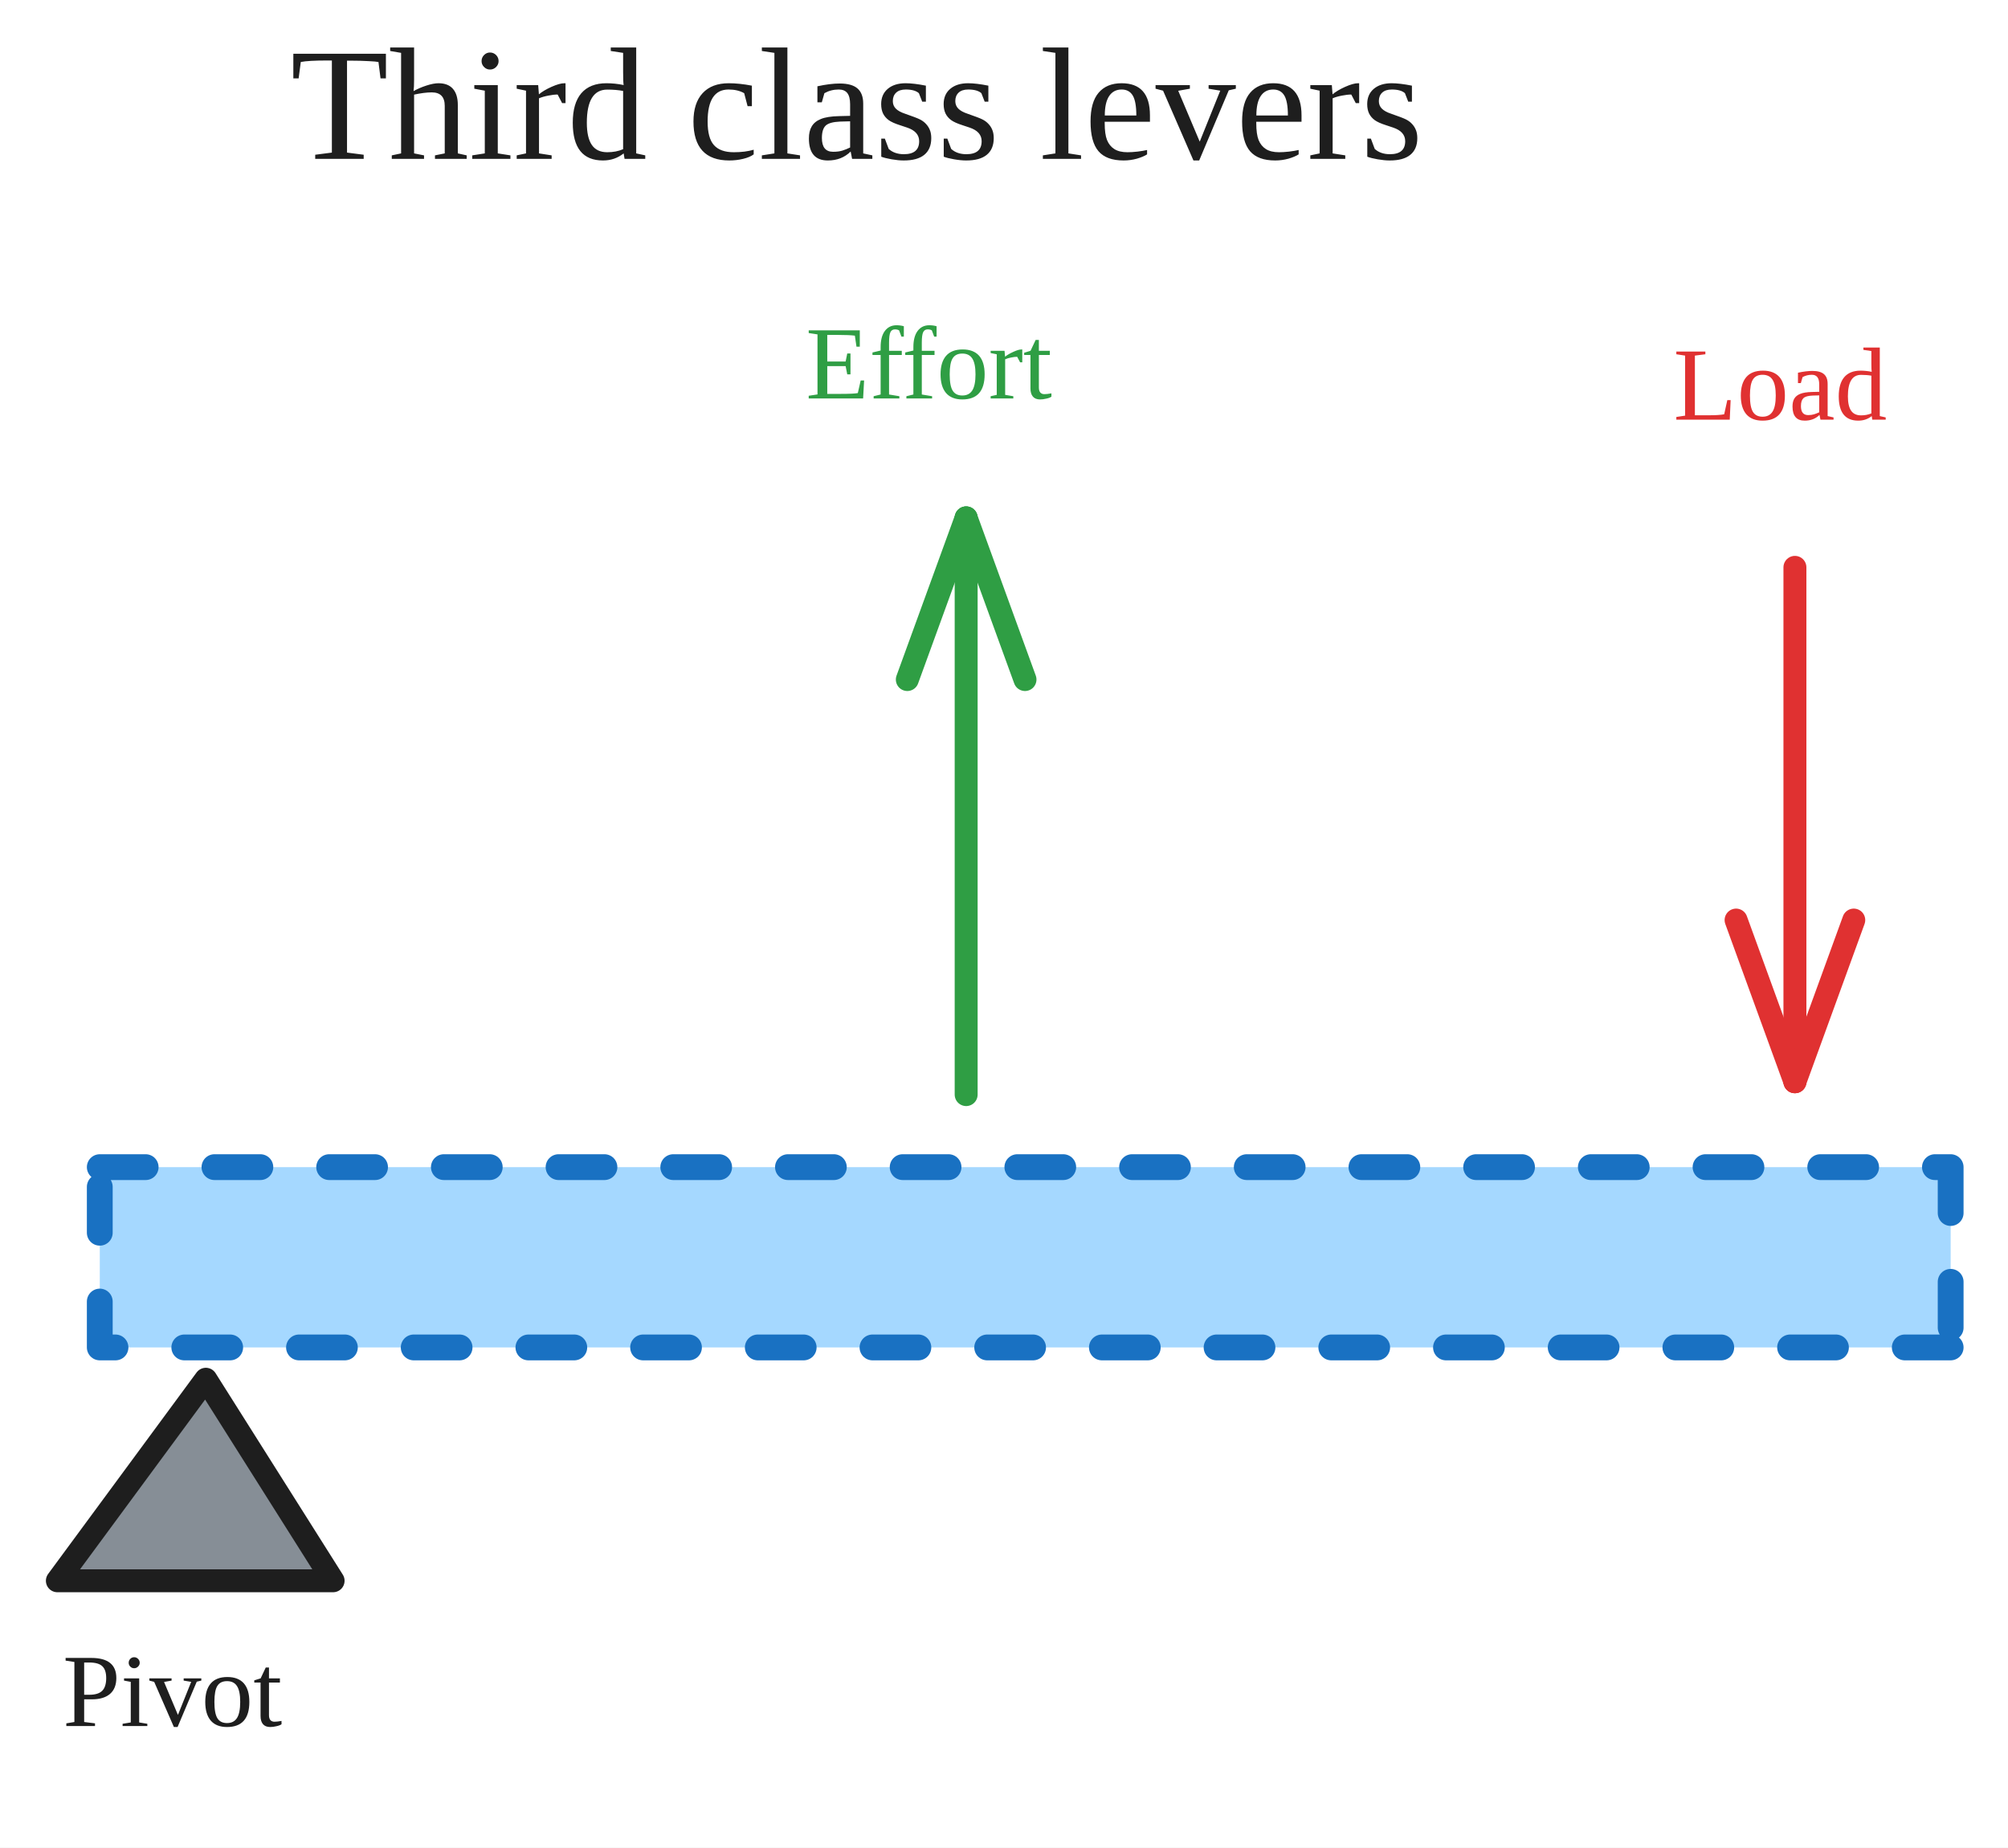
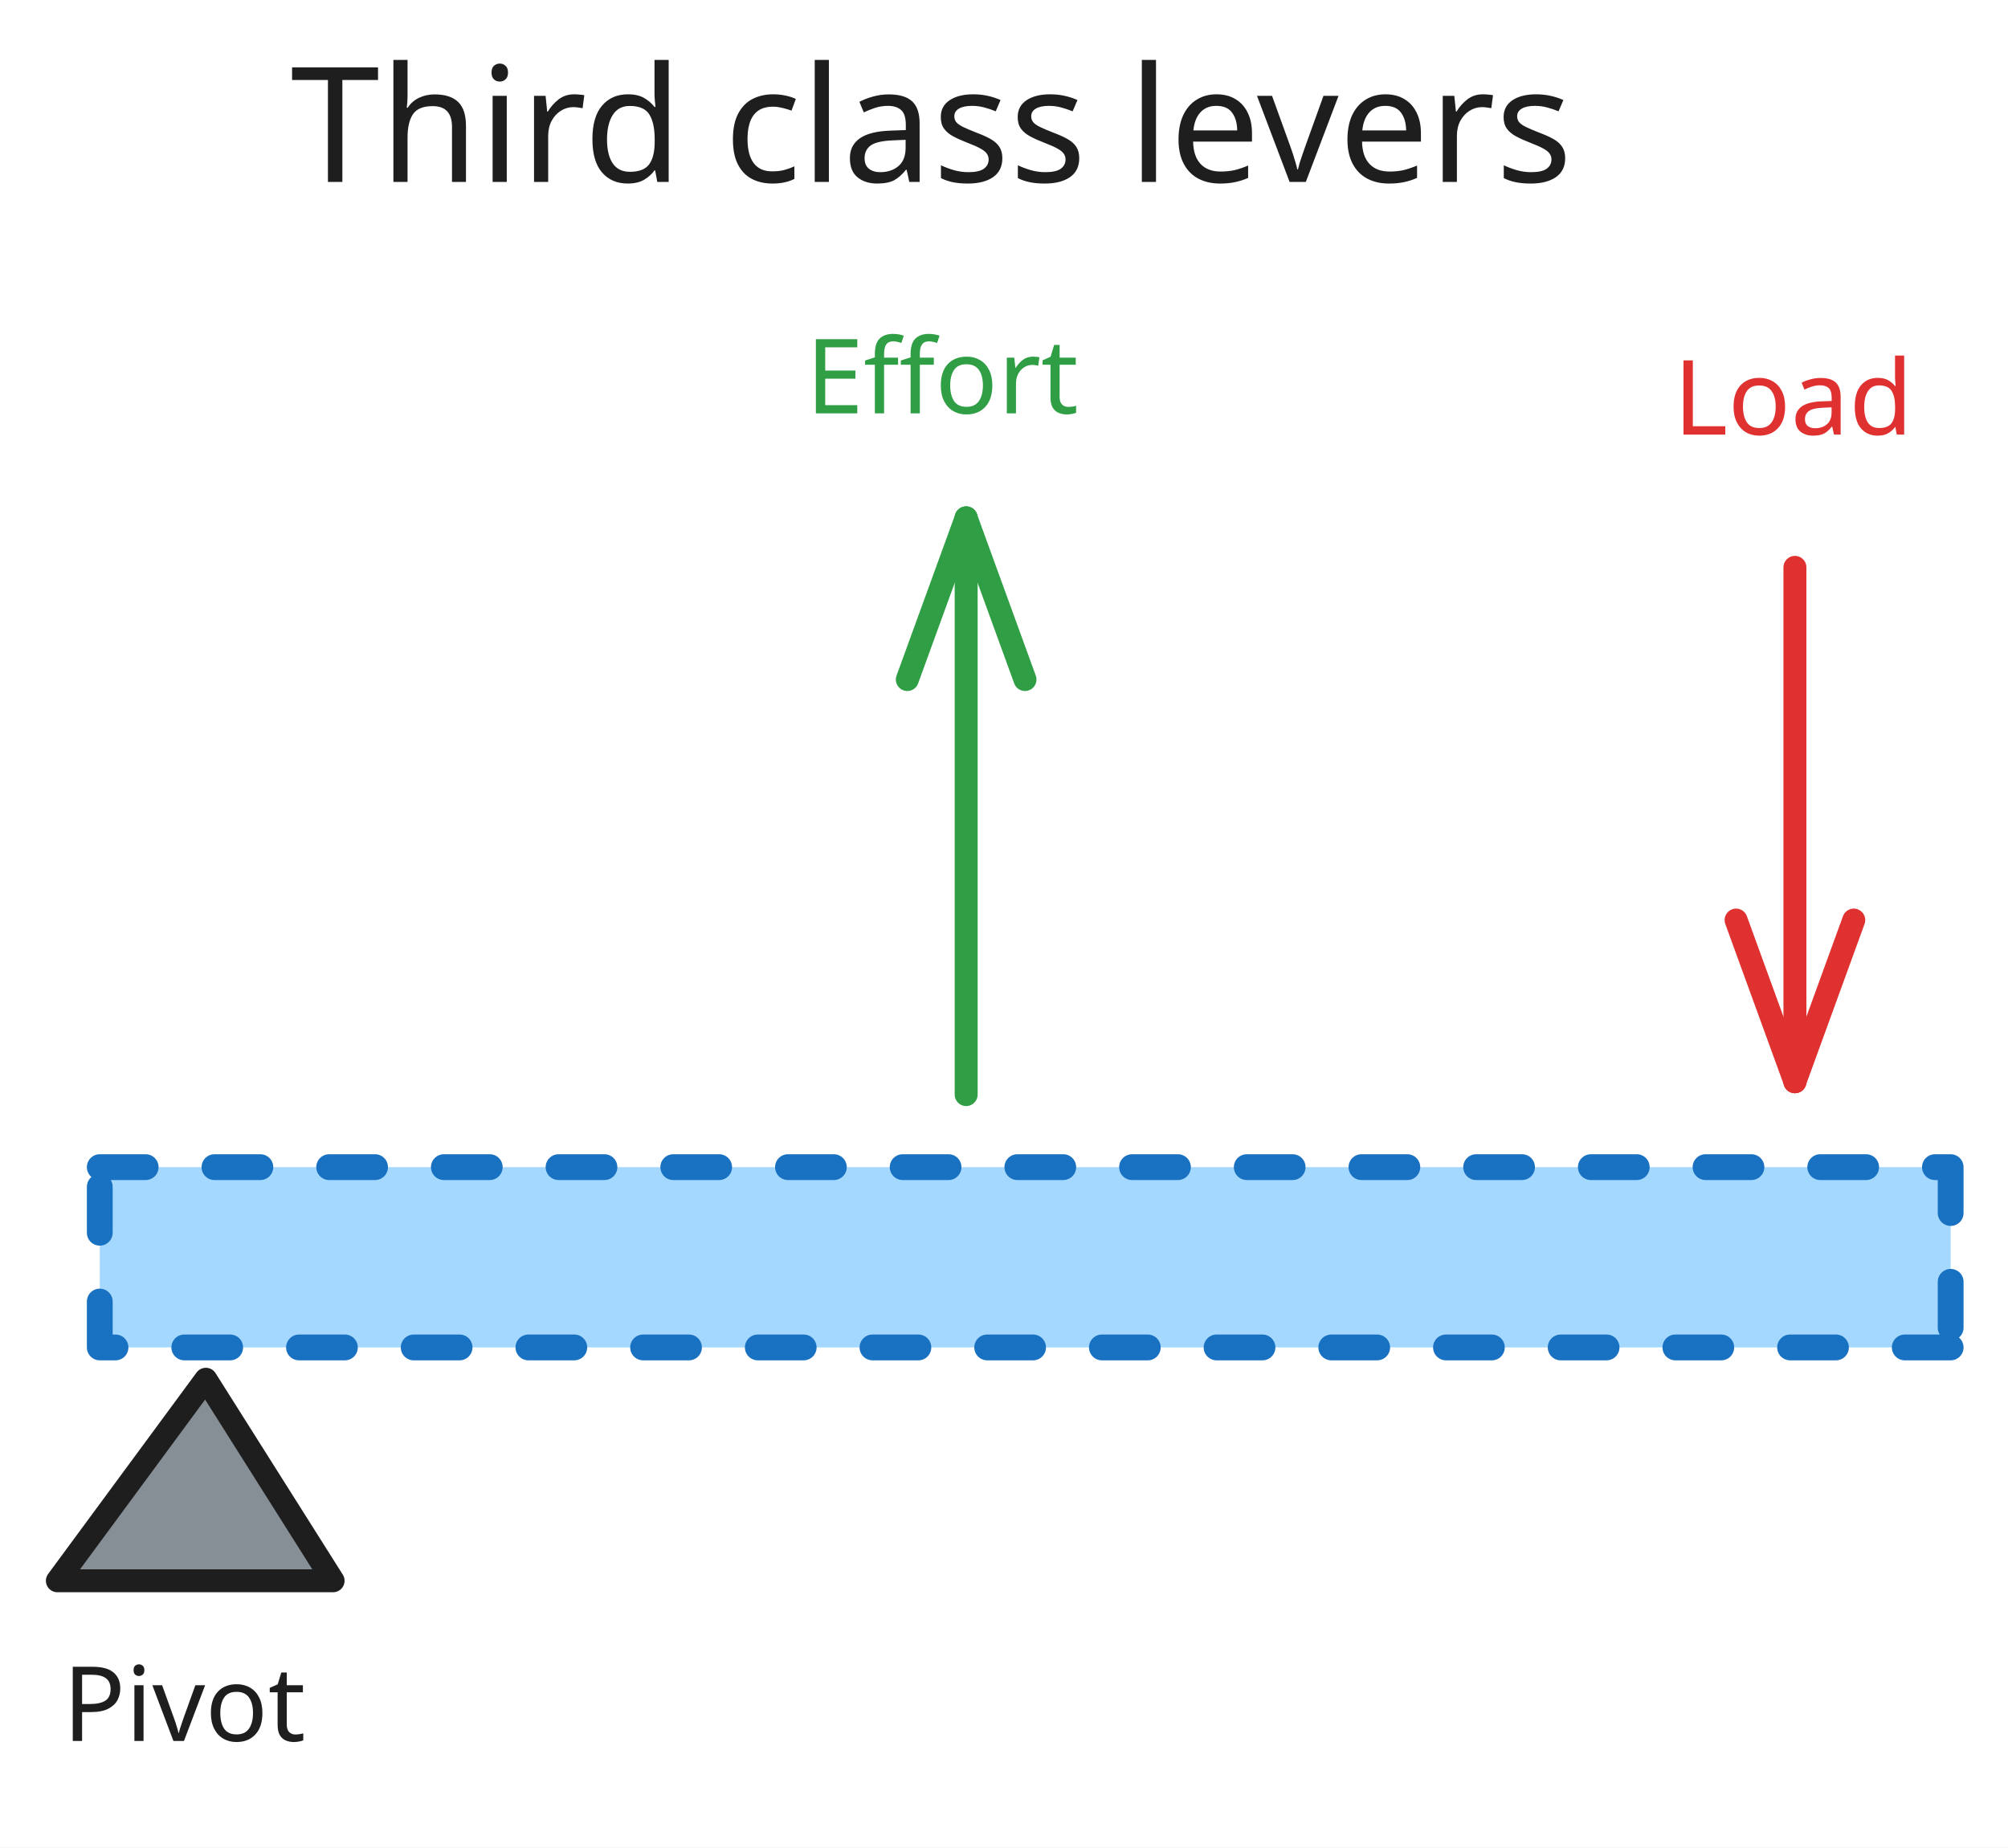
<svg xmlns="http://www.w3.org/2000/svg" version="1.1" viewBox="0 0 350.137 322.192" width="350.137" height="322.192">
  
-   eyJ2ZXJzaW9uIjoiMSIsImVuY29kaW5nIjoiYnN0cmluZyIsImNvbXByZXNzZWQiOnRydWUsImVuY29kZWQiOiJ4nO1Z60/bSFx1MDAxMP/OX1x1MDAxMeW+Ntt9PyqdTrxcbr1y0JZcdTAwMDLlTlVl7E1icOzUXlxiUPG/39ikWcch5dGUUt0lUlx1MDAxMu/sY3bm95ud2XxZarXa7mJo2y9abXtcdTAwMWVcdTAwMDZJXHUwMDFj5cGo/axsP7N5XHUwMDExZymIaPVcXGSneVj17Ds3LF48fz5cYvJcdTAwMTPrhklcdTAwMTBadFx1MDAxNlx1MDAxN6dBUrjTKM5QmFxynsfOXHUwMDBlij/Kz+1gYH9cdTAwMWZmg8jlyC/SsVHssvx6LZvYgU1dXHUwMDAxs/9cdTAwMDPPrdaX6rOmXW5DXHUwMDE3pL3EVlx1MDAwMyqRV5BcYmaazdtZWmmrXGbmWmOqJ1x1MDAxZOJiXHLWczZcdTAwMDJpXHUwMDE3dLZeUja1z0dav8H7XHUwMDE3cvXT9srn1bXo9cEm9ct24yTZdVx1MDAxN0mlVpHBbryscHl2Ylx1MDAwZuLI9UHKXHUwMDFi7ZNRUVD0bW1Ynp32+qktyv3jSWs2XGbC2F2U+8O+9dpcYvV+5/DENEWMXHUwMDFhxrjSilx0jP3a5Vx1MDAwNIxcdGSYophLQbVgrKHZapaAK0Cz34hRJKzt9ihcYk96oF9cdTAwMWH5PoGIdLfr+4zG+2WUXCLFXGaTSmCqqGReib6Ne31X9iGIc1wihVx1MDAxMuBcdTAwMThJa4rYyiGEaMKpoIRMJOXyw1dRXHUwMDA1jo/eXHI5wOpVOSQ9TZK6KdNobMopwVEpWK/hzE91OoyCazhcdTAwMTBFXHJh2mChiJzIkzg9aU6XZOGJR1DVevXsZujC8Fx1MDAxYlFcdTAwMGJcdTAwMGWZXHUwMDA3WkJcdTAwMDSYgVx1MDAxOMrvjNq1orDbO3t76eWnzsWRJOv6cq+/UNQ2Rn0/aDnGSFPOqeJcdTAwMWFcdTAwMWLY8jRmXHUwMDE1RYZcdTAwMDKeMGbGXHUwMDAwaOdj1pbvb2NWS22NnMUs11xia0U5aMuoXCL6JshcbkQ4lkpcdTAwMTKilFx1MDAxMmJcdTAwMDaylDHKXGJcdTAwMDD6V4JszZpB7lbiNIrTXnOITaM5kiQo3Go2XHUwMDE4xFx1MDAwZdR4k8Wpa/ao5l3O82zUt8HMpmHmubJhOZ0/XHUwMDBiypf/1fIgqlx1MDAxZSa/Pz67sXeHXG6kXHIj1CiFjaHMiPr4pnNvm1x1MDAwZUJcdTAwMWMxnFx1MDAxMHA6pcpwrr5ntnlbWap/z4srQWm/XHUwMDFij0NM5kdcdTAwMTamOJyHUt79PFxmR5evNunxXzudUFx1MDAxY67vbX2W7/7uPu3IXHUwMDAyJ1x1MDAxY+KYMKwlXHUwMDExcP57zlaRhTJEQVwiwVxmwlx1MDAwMHfmh1x1MDAxNto1lvOHhVx1MDAxNq/SJJSA5khIhWFdSqhcdTAwMTSczlx1MDAwNFx1MDAxMzjDXHUwMDA1hH+Pq4dcdTAwMDeTL1x1MDAxM0B9xVxmXHUwMDFkt1xc/Vx1MDAxN2NMkzBcdTAwMGJccjNTvTuzfl5cdTAwMTS3tZqb6Vx1MDAxMlx1MDAwZciBVPdcdTAwMWXU3j34s+hcdTAwMWTs7G8tv9yIjt32h+PNjcOnTW2pXHUwMDE0KsHIjcCGSu3NUY6Hc1x1MDAxODFOtVx1MDAxMoyAJUQtp2hS22JGXHUwMDE4WVx1MDAxOLW1QVxuXHUwMDEzYoyQTFx1MDAxOUFqXHUwMDE2uWa2lJDwKZD+T+xfltgzTr4nrZ09dzexWknZbJ2wmnJcdTAwMDY5XHUwMDA1xf5AuI3VO1x1MDAxZtZcXFx1MDAxMMedtb2tw2yd2OMk61x1MDAxN0+c1UJcIlx1MDAwNbUn1LFKXHUwMDFhwONcdTAwMTSrIeNCXHUwMDEwRo1gmnEjdVOvxZCal1mBlkxQwcra1OswITlkf6Ap5E9cdTAwMDLUIKDMTDEgSjWh9PWCx65cdTAwMDU45DvSaG/fe9C5m6VuN76scKfB5IJcdTAwMTismZGGQ00/1etlMIiTyjeT5lxu3GDgrSyoYaNsXU7iXlqVwrY7jX9cdTAwMTeHQTJcdTAwMTG7bOilIaxcdTAwMTJA6ZzPWinL416cXHUwMDA2yftcdTAwMWJXLOvtzUnGhWp+PFxuXG5bVePlldHDiGpIs/UrUSHLZELi2t3KbTzFirzuXHUwMDFjXHUwMDBlPzOx82dGzlY2Xrv+26fNU4FcdTAwMDXi/qKJa1x1MDAxZpWuiYpcdTAwMTGU81x1MDAwNjhkgEB18VwiM2uhypKOKVwiNFx1MDAwNcI/jKlcdTAwMDRYXHUwMDAyUVWbn1e2j6lK6tB9VKqud7tZ7lx1MDAxZZeszTV/JF1lze3Nc1VRXHUwMDAykdrULlx1MDAxYW/j6/HbMFxyV062SW/zYHftaH9ry11cdTAwMGWfNl+ZXHUwMDEySENUXHUwMDEylHEuMaHTfOWUIMOgXHUwMDA0hmKlYu1cXLp+11x1MDAxZJtAgHJZwlNzplx1MDAxZcZWTo0x1IiffrDSOnJcdTAwMWaVrW/is+yRydpY8kdyldYs2+AqXHUwMDA0ecBccsH87lxcXc6jd7tnvffHfHU7XHUwMDFi7duNzqdcdTAwMDX/ibP463BcIlB5oHEpsFZam0ZcdTAwMTLMKVx1MDAwMlxiXHUwMDAydpSiQGZcIlx1MDAxYZrdj6zd6jVLVso10kxAXHUwMDAyXGZQh/igfVx1MDAwNV27XHUwMDExn6En5DKKU0l++mEq6mB9XHUwMDAwPWt/XHUwMDE03kLH9/04j1ohXHUwMDE0s0UrsSVkXHUwMDFml5vfWv9ORKVjoi6Ni992MFx1MDAxY+46sGn761x1MDAxNVx1MDAwMzgxjsaG8bq0z2I7WpmPqaUx+UuW2eq+4mrp6l+MXnctIn0=
+   eyJ2ZXJzaW9uIjoiMSIsImVuY29kaW5nIjoiYnN0cmluZyIsImNvbXByZXNzZWQiOnRydWUsImVuY29kZWQiOiJ4nO1ZW0/bSFx1MDAxNH7nV0TZ12Y690ul1YpboVs2tKVA2VVVXHUwMDE5e5JcdTAwMThcdTAwMWM7tVx1MDAwN1x1MDAwMlT89z02NGOcpFx1MDAxNEgp1W5cIiXxnLmcOfN95zL5stRqtd35yLZftNr2LFxmkjjKg3H7Wdl+avNcIs5SXHUwMDEw0eq5yE7ysOo5cG5UvHj+fFx1MDAxOOTH1o2SILToNC5OgqRwJ1GcoTBcdTAwMWI+j51cdTAwMWRcdTAwMTZ/lJ/dYGh/XHUwMDFmZcPI5cgv0rFR7LL8ai2b2KFNXVx1MDAwMbP/XHUwMDAzz63Wl+qzpl1uQ1x1MDAxN6T9xFZcdTAwMDMqkVeQXGJmms3dLK20VVx1MDAwNnOtMdWTXHUwMDBlcbFcdTAwMDbrOVx1MDAxYoG0XHUwMDA3OlsvKZvaZ2Ot3+C9c7n6qbvyeXUter2/Sf2yvThJdtx5UqlVZLBcdTAwMWIvK1xcnlx1MDAxZNv9OHJcdTAwMDOQ8kb7ZFRcdTAwMTRcdTAwMTRcdTAwMDNbXHUwMDFilmcn/UFqi3L/eNKajYIwdufl/rBvvTJCvd9cdTAwMTk8MU1cdTAwMTGjhjGutGJcdTAwMDJjv3Y5XHUwMDAxY1x1MDAwMlx1MDAxOaYo5lJQLVx1MDAxOGtotpolcFx1MDAxNKDZb8QoXHUwMDEy1nZ7XHUwMDE4hMd90C+NfJ9ARLrX833G1/tllFwixVxmk0pgqqhkXomBjftcdTAwMDNX9iGIc1wihVx1MDAxMnAwktZcdTAwMTSx1YFcdTAwMTCiXHSnglx1MDAxMjKRlMuPXkVcdTAwMTU4PvpjyFx1MDAwMVavyiHpSZLUTZlG16a8ITgsXHUwMDA16zWc+alORlFwXHUwMDA1XHUwMDA3oqghTFx1MDAxYixcdTAwMTSRXHUwMDEzeVx1MDAxMqfHzemSLDz2XGKqWi+fzYYuXGafiVo4kHmgJUSAXHUwMDE5iKH8u1G7Vlx1MDAxNLa7vbubXnzqnFx1MDAxZkqyri92XHUwMDA3XHUwMDBiRW1j1MNByzFGmnJOXHUwMDE119jAlm9iVlFkKOBcdGNmXGaAdj5mbfn+Nma11NbIacxyjbBWlIO2jCqiZ0FWIMKxVJJcdTAwMTCllFx1MDAxMFOQpYxRRlx1MDAwMNC/XHUwMDEyZGvWXGZyt1x1MDAxMqdRnPabQ2xcdTAwMWHNkSRB4Vaz4TB2oMabLE5ds0c173KeZ+OBXHKmNlxyM8+VjcrpfCwoX/5Xy4Ooepj8/vhsZu9cdTAwMGVcdTAwMTVIXHUwMDFiRqhRXG5cdTAwMWJDmVx1MDAxMfXxzcO9bTpwccRwQuDQKVWGc/WQ2eZtZan+Pc+vXHUwMDA0pf1mhkNM5ntcdTAwMTamOMRDKb8/XHUwMDFlhuOLV5v06K/tTihcdTAwMGXWd7c+y3d/9562Z4FcYoc4Jlxma0lcdTAwMDTEf8/ZyrNQhihIJJhBXHUwMDE44M5810J7xnJ+P9fiVZq4XHUwMDEy0Fx1MDAxY1x0qTCsS1x0lYLTKWdcdTAwMDIxXFyA+/e4ur8z+TJcdTAwMDHUV8zQ65bL/6KPaVx1MDAxMmahbuZG7870OS+K21rNzXRcdFx1MDAwN+RAqntcdTAwMDdq7+z/WfT3t/e2ll9uREeu++Foc+PgaVNbKoVKMHIjsKFSe3OU4yFcdTAwMGUjxqlWglx1MDAxMbCEqOVcdTAwMTRNalvMXGIjXHUwMDBio7Y2SGFCjFx1MDAxMZIpI0jNXCJXzJZcdTAwMTJcdTAwMTI+XHUwMDA10v+J/ctcdTAwMTJ76pDvSGtnz9wsVis5N2BLQlx1MDAwNaCd+lx1MDAwZbeRevvDmlx1MDAwYuK4s7a7dZCtXHUwMDEze5Rkg+KJk1pIpKD0hDJWSVx1MDAwM3C8QWpIuFx1MDAxMHhRXHUwMDAzdmDcSN3UazGc5mVSoCVcdTAwMTNg77I09TpMOFx1MDAwZclcdTAwMWZoXG7pk1x1MDAwMDVcYigzVVx1MDAwYohSTah8veBRS1x1MDAwMVx1MDAwZWkpJrC88n7vXHUwMDBlbO5lqduJL6pgosHkglx1MDAxOKyZkYZDSX+j18tgXHUwMDE4J9XZTJorbIOBt7Kgho2ydTmJ+2lVXHTb3k34uzhcZpKJ2GUjL1xyYZVcdTAwMDAq53zaSllcdTAwMWX34zRI3s9cXLEstzcnXHRcdTAwMTeqneNhUNiqXHUwMDE4h3Z5P55cdTAwMWHabJ1E3zLocI5rdeptRMWKvO5cdTAwMWOMPjOx/WdGTlc2XrvB26dNVIFcdTAwMDXi/qKJa++WrpiKXHUwMDExuCpcdTAwMDMkMsCguniRmbVQZUnHXHUwMDE0XHUwMDExmlx1MDAwMuPvR1WipaFYafOTyvanwNX1Xi/L3eOytbnmj+Sr5LLZOrlcdTAwMTcmXFxRIfxtwK10PXpcdTAwMWKm4cpxl/Q393fWXHUwMDBl97a23MXoadOVKYG0kFhQxrnEhN6kK6dcdTAwMDRcdTAwMTlcdTAwMDZcdTAwMTUw1CpcdTAwMTVp57L1QVdsXHUwMDAySaNliU7NmbpcdTAwMWZZOTXGUCN+emA1deA+KlnfxKfZI3O1seSPpCrVrNnqb8NccmeG1P38bVxcXc6jdzun/fdHfLWbjffsRufTgv/DWfxtOFx1MDAxMaiMZ1xcXG6sldamkVx1MDAwNHOKOFx1MDAwNlx1MDAxY1xupSiQmYiGZncja696TZOVco00XHUwMDEzkFx1MDAwMFx1MDAxYk3BP2hcdTAwMWacalx1MDAxN+JT9IRURnEqyU+PpVx1MDAwZqVn7X/CW+j4flx1MDAxMOdRK4RatmgltoTs43LzW+t/XHUwMDE3UenV9fTl0nXt21x1MDAwZUajXHUwMDFkXHUwMDA3Nm1/vWGAQ4yja8N4XdqnsVx1MDAxZK/Mx9TSNflLltnquuJy6fJf+9N29CJ9
  <defs>
    <style class="style-fonts">
      @font-face {
-         font-family: "Virgil 3 YOFF 3 YOFF 3 YOFF 3 YOFF 3 YOFF 3 YOFF 3 YOFF 3 YOFF";
-         src: url("https://file%2B.vscode-resource.vscode-cdn.net/c%3A/Users/ajani/.vscode/extensions/pomdtr.excalidraw-editor-3.7.4/public//dist/excalidraw-assets/Virgil 3 YOFF 3 YOFF 3 YOFF 3 YOFF 3 YOFF 3 YOFF 3 YOFF 3 YOFF.woff2");
+         font-family: "Virgil";
+         src: url("https://file%2B.vscode-resource.vscode-cdn.net/Users/ishikasaha/.vscode/extensions/pomdtr.excalidraw-editor-3.7.4/public//dist/excalidraw-assets/Virgil.woff2");
      }
      @font-face {
        font-family: "Cascadia";
-         src: url("https://file%2B.vscode-resource.vscode-cdn.net/c%3A/Users/ajani/.vscode/extensions/pomdtr.excalidraw-editor-3.7.4/public//dist/excalidraw-assets/Cascadia.woff2");
+         src: url("https://file%2B.vscode-resource.vscode-cdn.net/Users/ishikasaha/.vscode/extensions/pomdtr.excalidraw-editor-3.7.4/public//dist/excalidraw-assets/Cascadia.woff2");
      }
      @font-face {
        font-family: "Assistant";
-         src: url("https://file%2B.vscode-resource.vscode-cdn.net/c%3A/Users/ajani/.vscode/extensions/pomdtr.excalidraw-editor-3.7.4/public//dist/excalidraw-assets/Assistant-Regular.woff2");
+         src: url("https://file%2B.vscode-resource.vscode-cdn.net/Users/ishikasaha/.vscode/extensions/pomdtr.excalidraw-editor-3.7.4/public//dist/excalidraw-assets/Assistant-Regular.woff2");
      }
    </style>
  </defs>
  <rect x="0" y="0" width="350.137" height="322.192" fill="#ffffff" />
  <g stroke-linecap="round" transform="translate(17.39804 203.5331) rotate(0 161.3697 15.72083)">
    <path d="M0 0 L322.74 0 L322.74 31.44 L0 31.44" stroke="none" stroke-width="0" fill="#a5d8ff" />
    <path d="M0 0 C64.57 0, 129.13 0, 322.74 0 M322.74 0 C322.74 7.83, 322.74 15.66, 322.74 31.44 M322.74 31.44 C221.92 31.44, 121.09 31.44, 0 31.44 M0 31.44 C0 21.91, 0 12.38, 0 0" stroke="#1971c2" stroke-width="4.5" fill="none" stroke-dasharray="8 12" />
  </g>
  <g stroke-linecap="round">
    <g transform="translate(35.89313 240.5233) rotate(0 -1.849509 17.57034)" fill-rule="evenodd">
      <path d="M0 0 L-25.89 35.14 L22.19 35.14 L0 0" stroke="none" stroke-width="0" fill="#868e96" fill-rule="evenodd" />
      <path d="M0 0 C-7.77 10.55, -15.54 21.09, -25.89 35.14 M0 0 C-9.69 13.15, -19.37 26.29, -25.89 35.14 M-25.89 35.14 C-15.08 35.14, -4.28 35.14, 22.19 35.14 M-25.89 35.14 C-10.49 35.14, 4.91 35.14, 22.19 35.14 M22.19 35.14 C17.14 27.13, 12.08 19.12, 0 0 M22.19 35.14 C16.68 26.41, 11.16 17.67, 0 0 M0 0 C0 0, 0 0, 0 0 M0 0 C0 0, 0 0, 0 0" stroke="#1e1e1e" stroke-width="4" fill="none" />
    </g>
  </g>
  <mask />
  <g stroke-linecap="round">
    <g transform="translate(168.47 190.882) rotate(0 0 -50.28353)">
      <path d="M0 0 C0 -16.76, 0 -83.81, 0 -100.57 M0 0 C0 -16.76, 0 -83.81, 0 -100.57" stroke="#2f9e44" stroke-width="4" fill="none" />
    </g>
    <g transform="translate(168.47 190.882) rotate(0 0 -50.28353)">
      <path d="M10.26 -72.38 C7.49 -79.98, 4.72 -87.59, 0 -100.57 M10.26 -72.38 C6.84 -81.77, 3.42 -91.16, 0 -100.57" stroke="#2f9e44" stroke-width="4" fill="none" />
    </g>
    <g transform="translate(168.47 190.882) rotate(0 0 -50.28353)">
      <path d="M-10.26 -72.38 C-7.49 -79.98, -4.72 -87.59, 0 -100.57 M-10.26 -72.38 C-6.84 -81.77, -3.42 -91.16, 0 -100.57" stroke="#2f9e44" stroke-width="4" fill="none" />
    </g>
  </g>
  <mask />
  <g stroke-linecap="round">
    <g transform="translate(312.9826 98.93875) rotate(0 0 44.8506)">
      <path d="M0 0 C0 14.95, 0 74.75, 0 89.7 M0 0 C0 14.95, 0 74.75, 0 89.7" stroke="#e03131" stroke-width="4" fill="none" />
    </g>
    <g transform="translate(312.9826 98.93875) rotate(0 0 44.8506)">
      <path d="M-10.26 61.51 C-7.74 68.42, -5.23 75.34, 0 89.7 M-10.26 61.51 C-7.18 69.96, -4.11 78.41, 0 89.7" stroke="#e03131" stroke-width="4" fill="none" />
    </g>
    <g transform="translate(312.9826 98.93875) rotate(0 0 44.8506)">
      <path d="M10.26 61.51 C7.74 68.42, 5.23 75.34, 0 89.7 M10.26 61.51 C7.18 69.96, 4.11 78.41, 0 89.7" stroke="#e03131" stroke-width="4" fill="none" />
    </g>
  </g>
  <mask />
  <g transform="translate(291.7884 61.72283) rotate(0 21.64432 11.32824)">
-     <text x="0" y="0" font-family="Virgil 3 YOFF 3 YOFF 3 YOFF 3 YOFF 3 YOFF 3 YOFF 3 YOFF 3 YOFF, Segoe UI Emoji" font-size="18.125px" fill="#e03131" text-anchor="start" style="white-space: pre;" direction="ltr" dominant-baseline="text-before-edge">Load</text>
+     <text x="0" y="0" font-family="Virgil, Segoe UI Emoji" font-size="18.125px" fill="#e03131" text-anchor="start" style="white-space: pre;" direction="ltr" dominant-baseline="text-before-edge">Load</text>
  </g>
  <g transform="translate(140.5016 58.02381) rotate(0 28.94669 11.32824)">
-     <text x="0" y="0" font-family="Virgil 3 YOFF 3 YOFF 3 YOFF 3 YOFF 3 YOFF 3 YOFF 3 YOFF 3 YOFF, Segoe UI Emoji" font-size="18.125px" fill="#2f9e44" text-anchor="start" style="white-space: pre;" direction="ltr" dominant-baseline="text-before-edge">Effort</text>
+     <text x="0" y="0" font-family="Virgil, Segoe UI Emoji" font-size="18.125px" fill="#2f9e44" text-anchor="start" style="white-space: pre;" direction="ltr" dominant-baseline="text-before-edge">Effort</text>
  </g>
  <g transform="translate(10.92475 289.5353) rotate(0 22.8493 11.32824)">
-     <text x="0" y="0" font-family="Virgil 3 YOFF 3 YOFF 3 YOFF 3 YOFF 3 YOFF 3 YOFF 3 YOFF 3 YOFF, Segoe UI Emoji" font-size="18.125px" fill="#1e1e1e" text-anchor="start" style="white-space: pre;" direction="ltr" dominant-baseline="text-before-edge">Pivot</text>
+     <text x="0" y="0" font-family="Virgil, Segoe UI Emoji" font-size="18.125px" fill="#1e1e1e" text-anchor="start" style="white-space: pre;" direction="ltr" dominant-baseline="text-before-edge">Pivot</text>
  </g>
  <g transform="translate(50.65075 10) rotate(0 124.418 17.5)">
-     <text x="0" y="0" font-family="Virgil 3 YOFF 3 YOFF 3 YOFF 3 YOFF 3 YOFF 3 YOFF 3 YOFF 3 YOFF, Segoe UI Emoji" font-size="28px" fill="#1e1e1e" text-anchor="start" style="white-space: pre;" direction="ltr" dominant-baseline="text-before-edge">Third class levers</text>
+     <text x="0" y="0" font-family="Virgil, Segoe UI Emoji" font-size="28px" fill="#1e1e1e" text-anchor="start" style="white-space: pre;" direction="ltr" dominant-baseline="text-before-edge">Third class levers</text>
  </g>
</svg>
